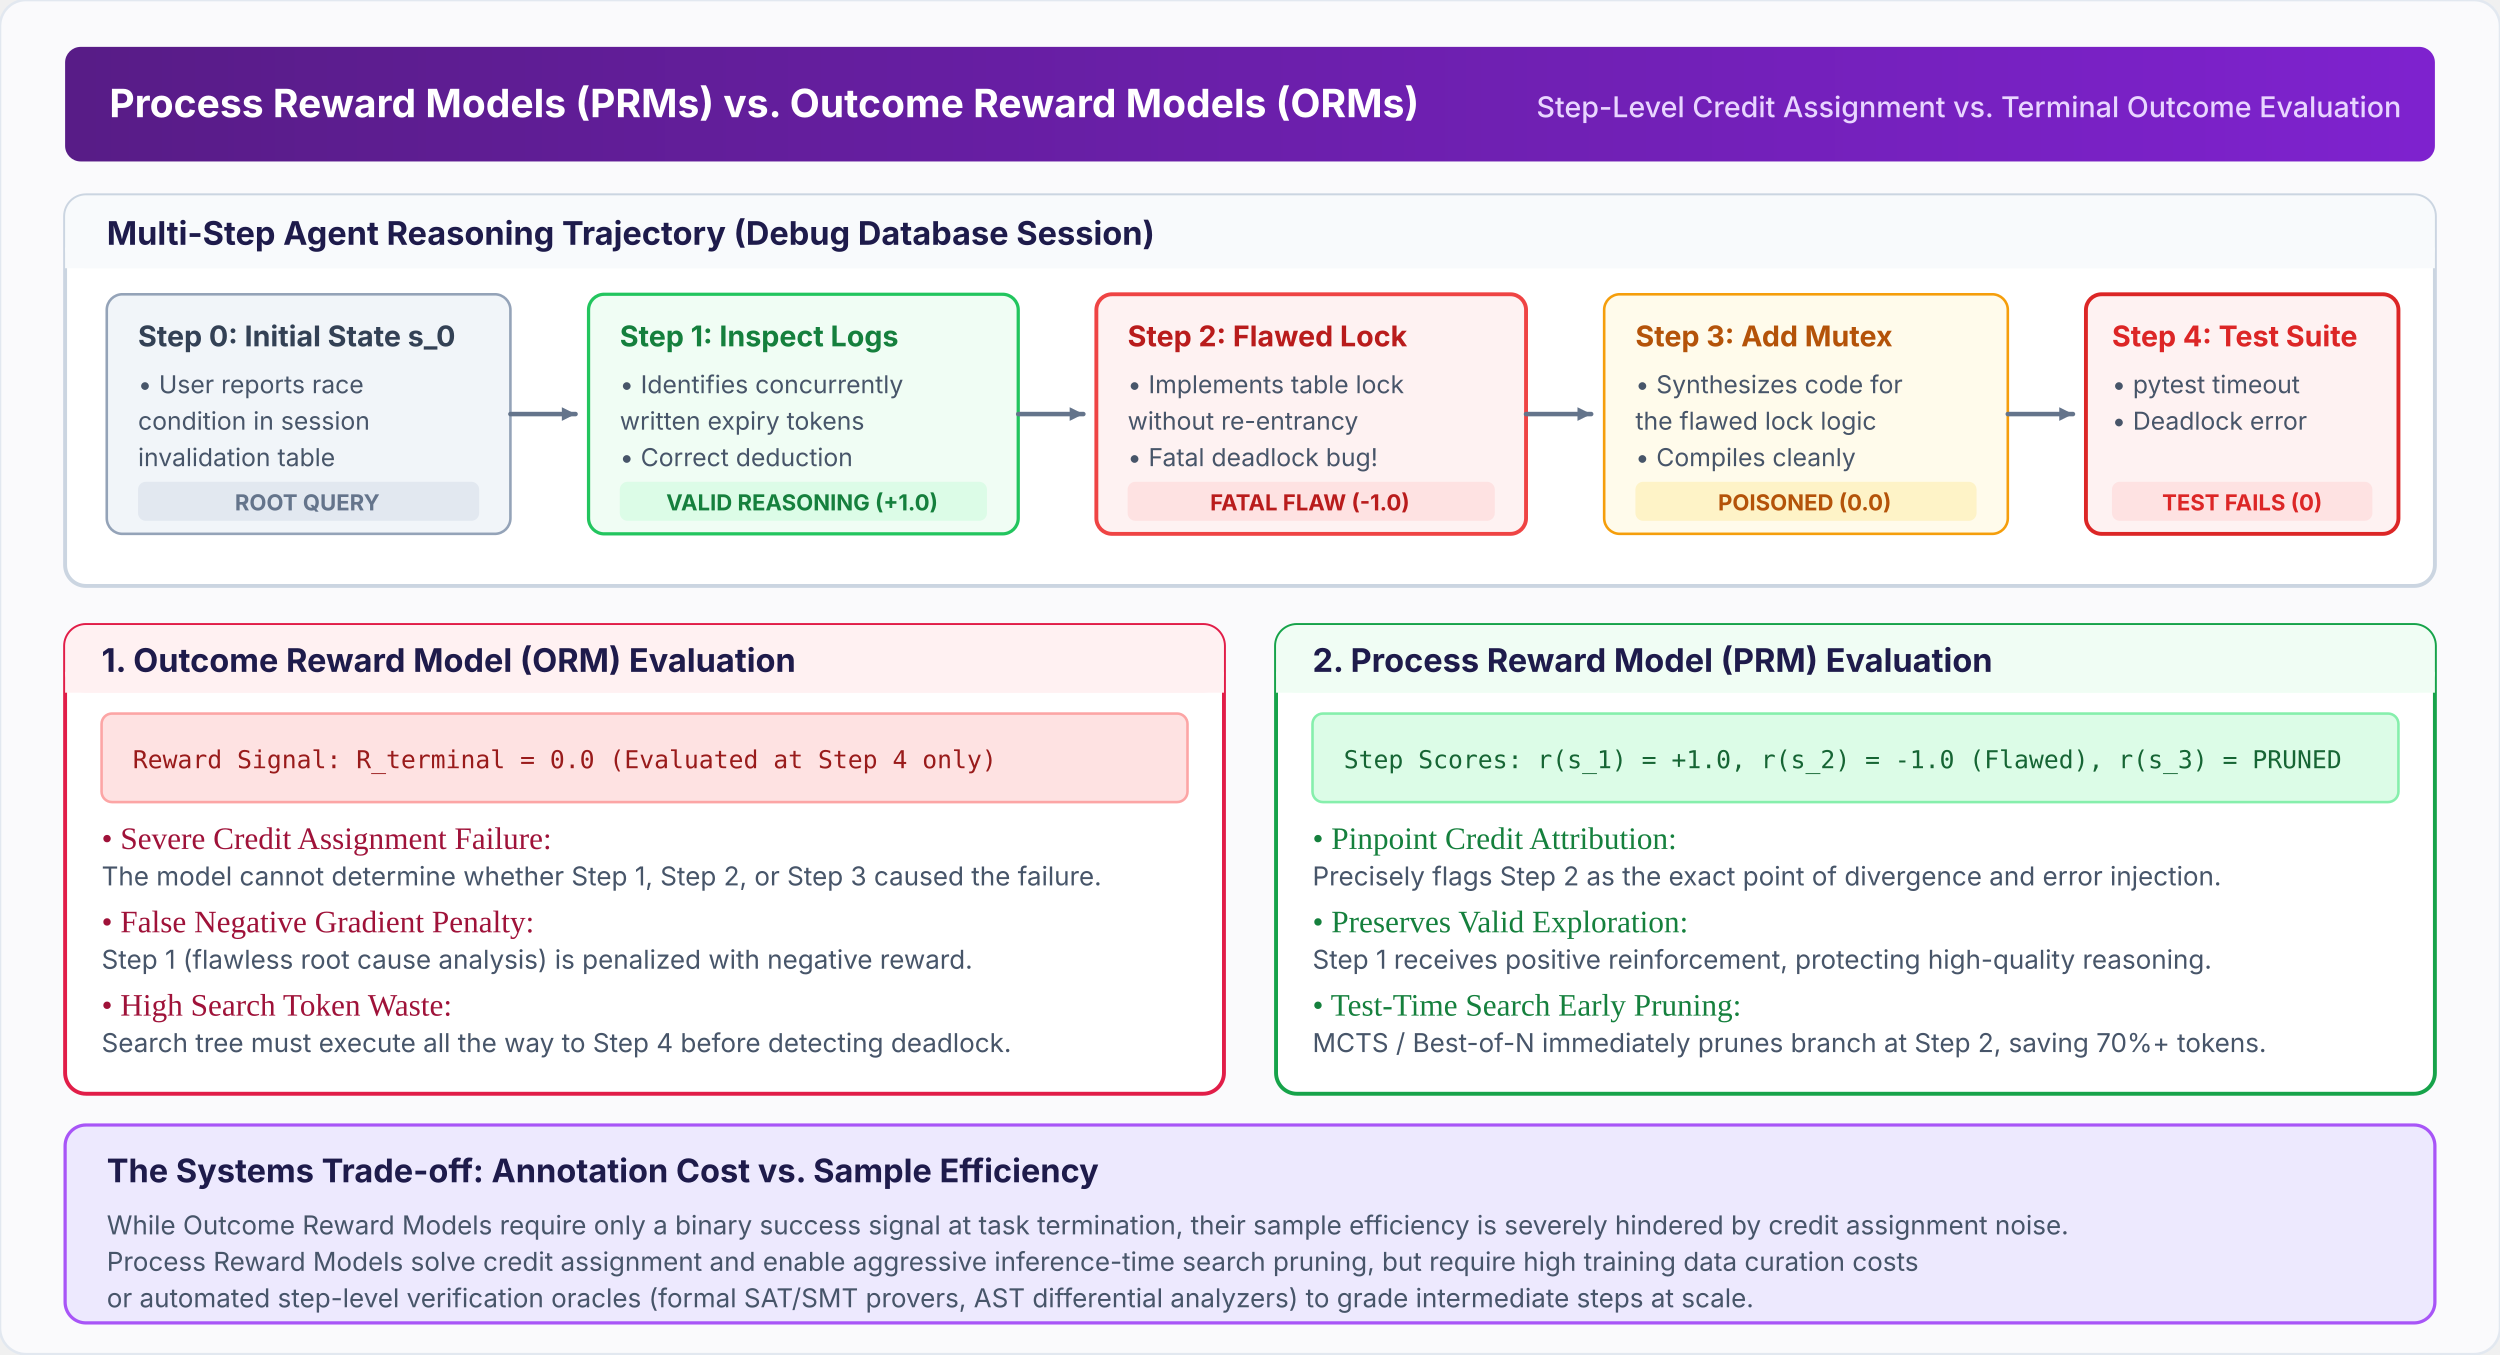
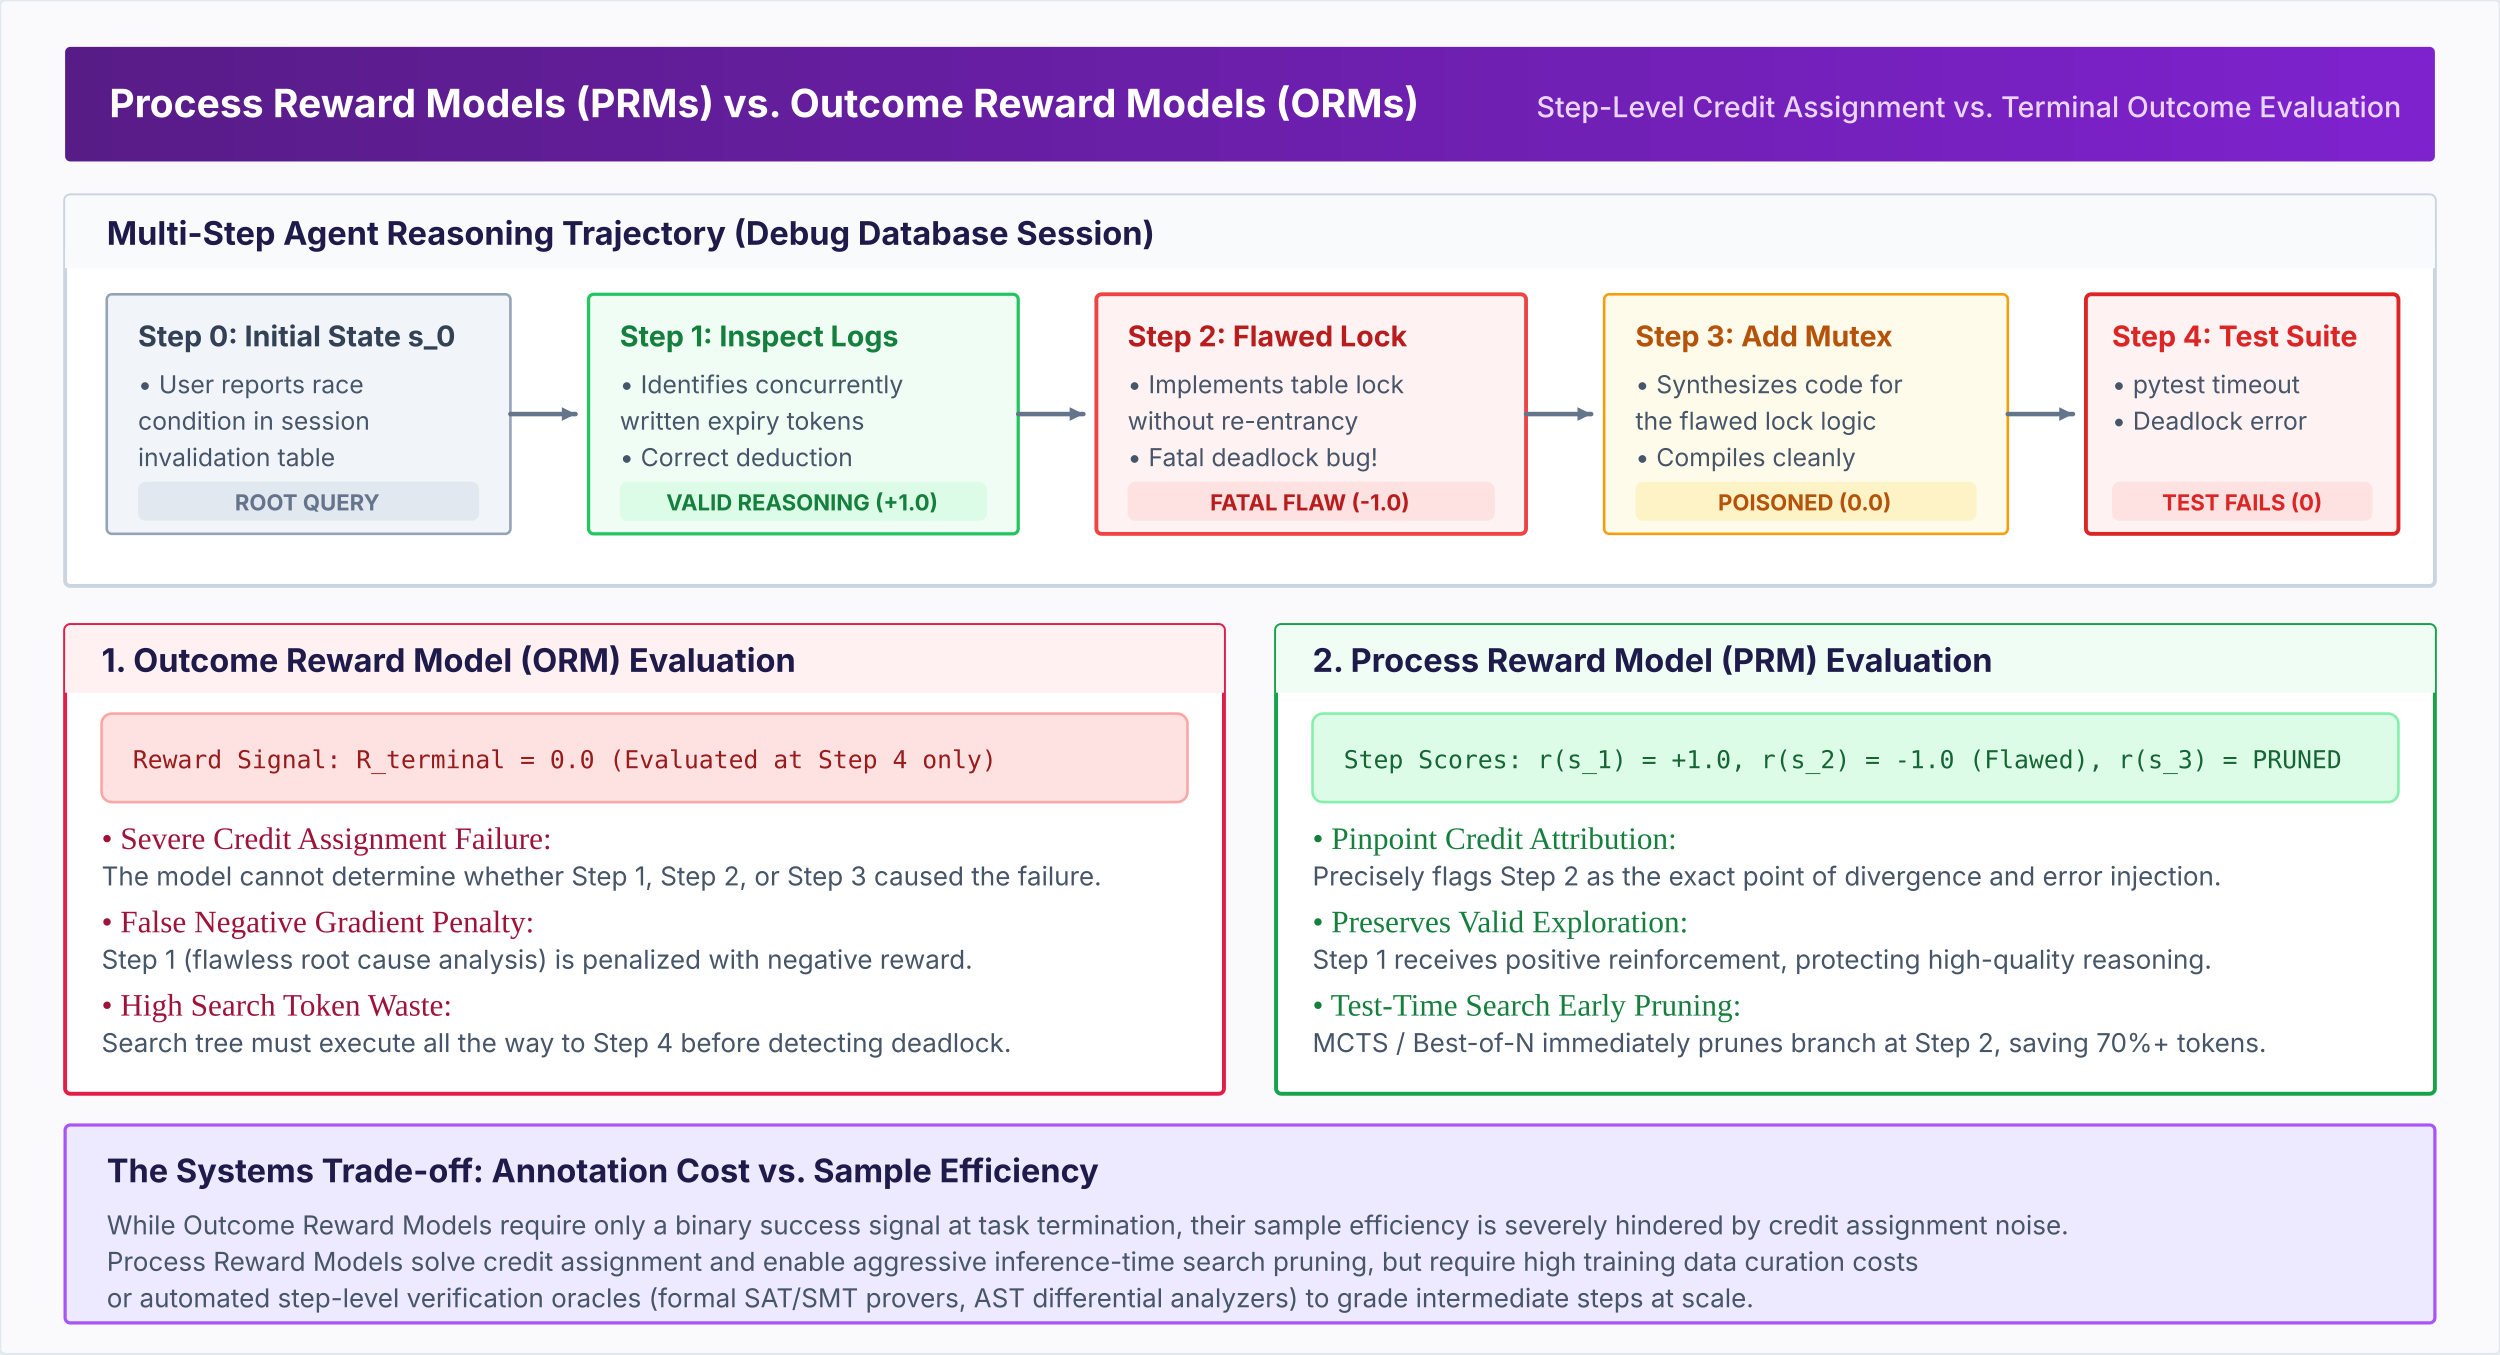
<svg xmlns="http://www.w3.org/2000/svg" viewBox="0 0 960 520" width="100%" height="100%">
  <defs>
    <style>
      .banner-title { font-family: system-ui, -apple-system, sans-serif; font-size: 15px; font-weight: 700; fill: #FFFFFF; }
      .banner-sub { font-family: system-ui, -apple-system, sans-serif; font-size: 11px; font-weight: 500; fill: #E9D5FF; }
      .sec-title { font-family: system-ui, -apple-system, sans-serif; font-size: 12.5px; font-weight: 700; fill: #1E1B4B; }
      .step-title { font-family: system-ui, -apple-system, sans-serif; font-size: 11px; font-weight: 700; }
      .step-desc { font-family: system-ui, -apple-system, sans-serif; font-size: 9.5px; fill: #475569; }
      .badge { font-family: system-ui, -apple-system, sans-serif; font-size: 8.5px; font-weight: 700; text-anchor: middle; }
      .token-text { font-family: ui-monospace, SFMono-Regular, Menlo, Monaco, Consolas, monospace; font-size: 9.5px; }
      .sub-text { font-family: system-ui, -apple-system, sans-serif; font-size: 10px; fill: #475569; line-height: 1.35; }
      .arrow { stroke: #64748B; stroke-width: 1.75; fill: none; stroke-linecap: round; stroke-linejoin: round; }
    </style>
    <linearGradient id="grad-head-prm" x1="0%" y1="0%" x2="100%" y2="0%">
      <stop offset="0%" stop-color="#581C87" />
      <stop offset="100%" stop-color="#7E22CE" />
    </linearGradient>
    <marker id="arr-prm" viewBox="0 0 10 10" refX="7" refY="5" markerWidth="5" markerHeight="5" orient="auto-start-reverse">
      <path d="M 1 2 L 7 5 L 1 8 z" fill="#64748B" />
    </marker>
  </defs>
-   <rect width="960" height="520" fill="#FAFAFC" rx="10" stroke="#E2E8F0" stroke-width="1" />
-   <rect x="25" y="18" width="910" height="44" rx="6" fill="url(#grad-head-prm)" />
+   <rect width="960" height="520" fill="#FAFAFC" rx="2" stroke="#E2E8F0" stroke-width="1" />
+   <rect x="25" y="18" width="910" height="44" rx="2" fill="url(#grad-head-prm)" />
  <text x="42" y="45" class="banner-title">Process Reward Models (PRMs) vs. Outcome Reward Models (ORMs)</text>
  <text x="590" y="45" class="banner-sub">Step-Level Credit Assignment vs. Terminal Outcome Evaluation</text>
  <g transform="translate(25, 75)">
-     <rect width="910" height="150" rx="8" fill="#FFFFFF" stroke="#CBD5E1" stroke-width="1.5" />
-     <rect width="910" height="28" rx="8" fill="#F8FAFC" />
+     <rect width="910" height="150" rx="2" fill="#FFFFFF" stroke="#CBD5E1" stroke-width="1.5" />
+     <rect width="910" height="28" rx="2" fill="#F8FAFC" />
    <rect y="20" width="910" height="8" fill="#F8FAFC" />
    <text x="16" y="19" class="sec-title">Multi-Step Agent Reasoning Trajectory (Debug Database Session)</text>
    <g transform="translate(16, 38)">
      <g transform="translate(0, 0)">
-         <rect width="155" height="92" rx="6" fill="#F1F5F9" stroke="#94A3B8" stroke-width="1" />
+         <rect width="155" height="92" rx="2" fill="#F1F5F9" stroke="#94A3B8" stroke-width="1" />
        <text x="12" y="20" class="step-title" fill="#334155">Step 0: Initial State s_0</text>
        <text x="12" y="38" class="step-desc">• User reports race</text>
        <text x="12" y="52" class="step-desc">  condition in session</text>
        <text x="12" y="66" class="step-desc">  invalidation table</text>
        <rect x="12" y="72" width="131" height="15" rx="3" fill="#E2E8F0" />
        <text x="77" y="83" class="badge" fill="#64748B">ROOT QUERY</text>
      </g>
      <path d="M 155 46 L 180 46" class="arrow" marker-end="url(#arr-prm)" />
      <g transform="translate(185, 0)">
-         <rect width="165" height="92" rx="6" fill="#F0FDF4" stroke="#22C55E" stroke-width="1.25" />
+         <rect width="165" height="92" rx="2" fill="#F0FDF4" stroke="#22C55E" stroke-width="1.25" />
        <text x="12" y="20" class="step-title" fill="#15803D">Step 1: Inspect Logs</text>
        <text x="12" y="38" class="step-desc">• Identifies concurrently</text>
        <text x="12" y="52" class="step-desc">  written expiry tokens</text>
        <text x="12" y="66" class="step-desc">• Correct deduction</text>
        <rect x="12" y="72" width="141" height="15" rx="3" fill="#DCFCE7" />
        <text x="82" y="83" class="badge" fill="#15803D">VALID REASONING (+1.0)</text>
      </g>
      <path d="M 350 46 L 375 46" class="arrow" marker-end="url(#arr-prm)" />
      <g transform="translate(380, 0)">
-         <rect width="165" height="92" rx="6" fill="#FEF2F2" stroke="#EF4444" stroke-width="1.5" />
+         <rect width="165" height="92" rx="2" fill="#FEF2F2" stroke="#EF4444" stroke-width="1.5" />
        <text x="12" y="20" class="step-title" fill="#B91C1C">Step 2: Flawed Lock</text>
        <text x="12" y="38" class="step-desc">• Implements table lock</text>
        <text x="12" y="52" class="step-desc">  without re-entrancy</text>
        <text x="12" y="66" class="step-desc">• Fatal deadlock bug!</text>
        <rect x="12" y="72" width="141" height="15" rx="3" fill="#FEE2E2" />
        <text x="82" y="83" class="badge" fill="#B91C1C">FATAL FLAW (-1.0)</text>
      </g>
      <path d="M 545 46 L 570 46" class="arrow" marker-end="url(#arr-prm)" />
      <g transform="translate(575, 0)">
-         <rect width="155" height="92" rx="6" fill="#FFFBEB" stroke="#F59E0B" stroke-width="1" />
+         <rect width="155" height="92" rx="2" fill="#FFFBEB" stroke="#F59E0B" stroke-width="1" />
        <text x="12" y="20" class="step-title" fill="#B45309">Step 3: Add Mutex</text>
        <text x="12" y="38" class="step-desc">• Synthesizes code for</text>
        <text x="12" y="52" class="step-desc">  the flawed lock logic</text>
        <text x="12" y="66" class="step-desc">• Compiles cleanly</text>
        <rect x="12" y="72" width="131" height="15" rx="3" fill="#FEF3C7" />
        <text x="77" y="83" class="badge" fill="#B45309">POISONED (0.0)</text>
      </g>
      <path d="M 730 46 L 755 46" class="arrow" marker-end="url(#arr-prm)" />
      <g transform="translate(760, 0)">
-         <rect width="120" height="92" rx="6" fill="#FEF2F2" stroke="#DC2626" stroke-width="1.5" />
+         <rect width="120" height="92" rx="2" fill="#FEF2F2" stroke="#DC2626" stroke-width="1.5" />
        <text x="10" y="20" class="step-title" fill="#DC2626">Step 4: Test Suite</text>
        <text x="10" y="38" class="step-desc">• pytest timeout</text>
        <text x="10" y="52" class="step-desc">• Deadlock error</text>
        <rect x="10" y="72" width="100" height="15" rx="3" fill="#FEE2E2" />
        <text x="60" y="83" class="badge" fill="#DC2626">TEST FAILS (0)</text>
      </g>
    </g>
  </g>
  <g transform="translate(25, 240)">
    <g transform="translate(0, 0)">
-       <rect width="445" height="180" rx="8" fill="#FFFFFF" stroke="#E11D48" stroke-width="1.5" />
-       <rect width="445" height="26" rx="8" fill="#FFF1F2" />
+       <rect width="445" height="180" rx="2" fill="#FFFFFF" stroke="#E11D48" stroke-width="1.5" />
+       <rect width="445" height="26" rx="2" fill="#FFF1F2" />
      <rect y="18" width="445" height="8" fill="#FFF1F2" />
      <text x="14" y="18" class="sec-title" fill="#BE123C">1. Outcome Reward Model (ORM) Evaluation</text>
      <g transform="translate(14, 34)">
        <rect width="417" height="34" rx="4" fill="#FEE2E2" stroke="#FCA5A5" stroke-width="1" />
        <text x="12" y="21" class="token-text" fill="#991B1B">Reward Signal: R_terminal = 0.0 (Evaluated at Step 4 only)</text>
      </g>
      <text x="14" y="86" class="label-text" fill="#9F1239">• Severe Credit Assignment Failure:</text>
      <text x="14" y="100" class="sub-text">The model cannot determine whether Step 1, Step 2, or Step 3 caused the failure.</text>
      <text x="14" y="118" class="label-text" fill="#9F1239">• False Negative Gradient Penalty:</text>
      <text x="14" y="132" class="sub-text">Step 1 (flawless root cause analysis) is penalized with negative reward.</text>
      <text x="14" y="150" class="label-text" fill="#9F1239">• High Search Token Waste:</text>
      <text x="14" y="164" class="sub-text">Search tree must execute all the way to Step 4 before detecting deadlock.</text>
    </g>
    <g transform="translate(465, 0)">
-       <rect width="445" height="180" rx="8" fill="#FFFFFF" stroke="#16A34A" stroke-width="1.5" />
-       <rect width="445" height="26" rx="8" fill="#F0FDF4" />
+       <rect width="445" height="180" rx="2" fill="#FFFFFF" stroke="#16A34A" stroke-width="1.5" />
+       <rect width="445" height="26" rx="2" fill="#F0FDF4" />
      <rect y="18" width="445" height="8" fill="#F0FDF4" />
      <text x="14" y="18" class="sec-title" fill="#15803D">2. Process Reward Model (PRM) Evaluation</text>
      <g transform="translate(14, 34)">
        <rect width="417" height="34" rx="4" fill="#DCFCE7" stroke="#86EFAC" stroke-width="1" />
        <text x="12" y="21" class="token-text" fill="#166534">Step Scores: r(s_1) = +1.0,  r(s_2) = -1.0 (Flawed),  r(s_3) = PRUNED</text>
      </g>
      <text x="14" y="86" class="label-text" fill="#15803D">• Pinpoint Credit Attribution:</text>
      <text x="14" y="100" class="sub-text">Precisely flags Step 2 as the exact point of divergence and error injection.</text>
      <text x="14" y="118" class="label-text" fill="#15803D">• Preserves Valid Exploration:</text>
      <text x="14" y="132" class="sub-text">Step 1 receives positive reinforcement, protecting high-quality reasoning.</text>
      <text x="14" y="150" class="label-text" fill="#15803D">• Test-Time Search Early Pruning:</text>
      <text x="14" y="164" class="sub-text">MCTS / Best-of-N immediately prunes branch at Step 2, saving 70%+ tokens.</text>
    </g>
  </g>
  <g transform="translate(25, 432)">
-     <rect width="910" height="76" rx="8" fill="#EDE9FE" stroke="#A855F7" stroke-width="1.25" />
+     <rect width="910" height="76" rx="2" fill="#EDE9FE" stroke="#A855F7" stroke-width="1.25" />
    <text x="16" y="22" class="sec-title" fill="#581C87">The Systems Trade-off: Annotation Cost vs. Sample Efficiency</text>
    <text x="16" y="42" class="sub-text" fill="#3B0764">
      While Outcome Reward Models require only a binary success signal at task termination, their sample efficiency is severely hindered by credit assignment noise.
    </text>
    <text x="16" y="56" class="sub-text" fill="#3B0764">
      Process Reward Models solve credit assignment and enable aggressive inference-time search pruning, but require high training data curation costs
    </text>
    <text x="16" y="70" class="sub-text" fill="#3B0764">
      or automated step-level verification oracles (formal SAT/SMT provers, AST differential analyzers) to grade intermediate steps at scale.
    </text>
  </g>
</svg>
